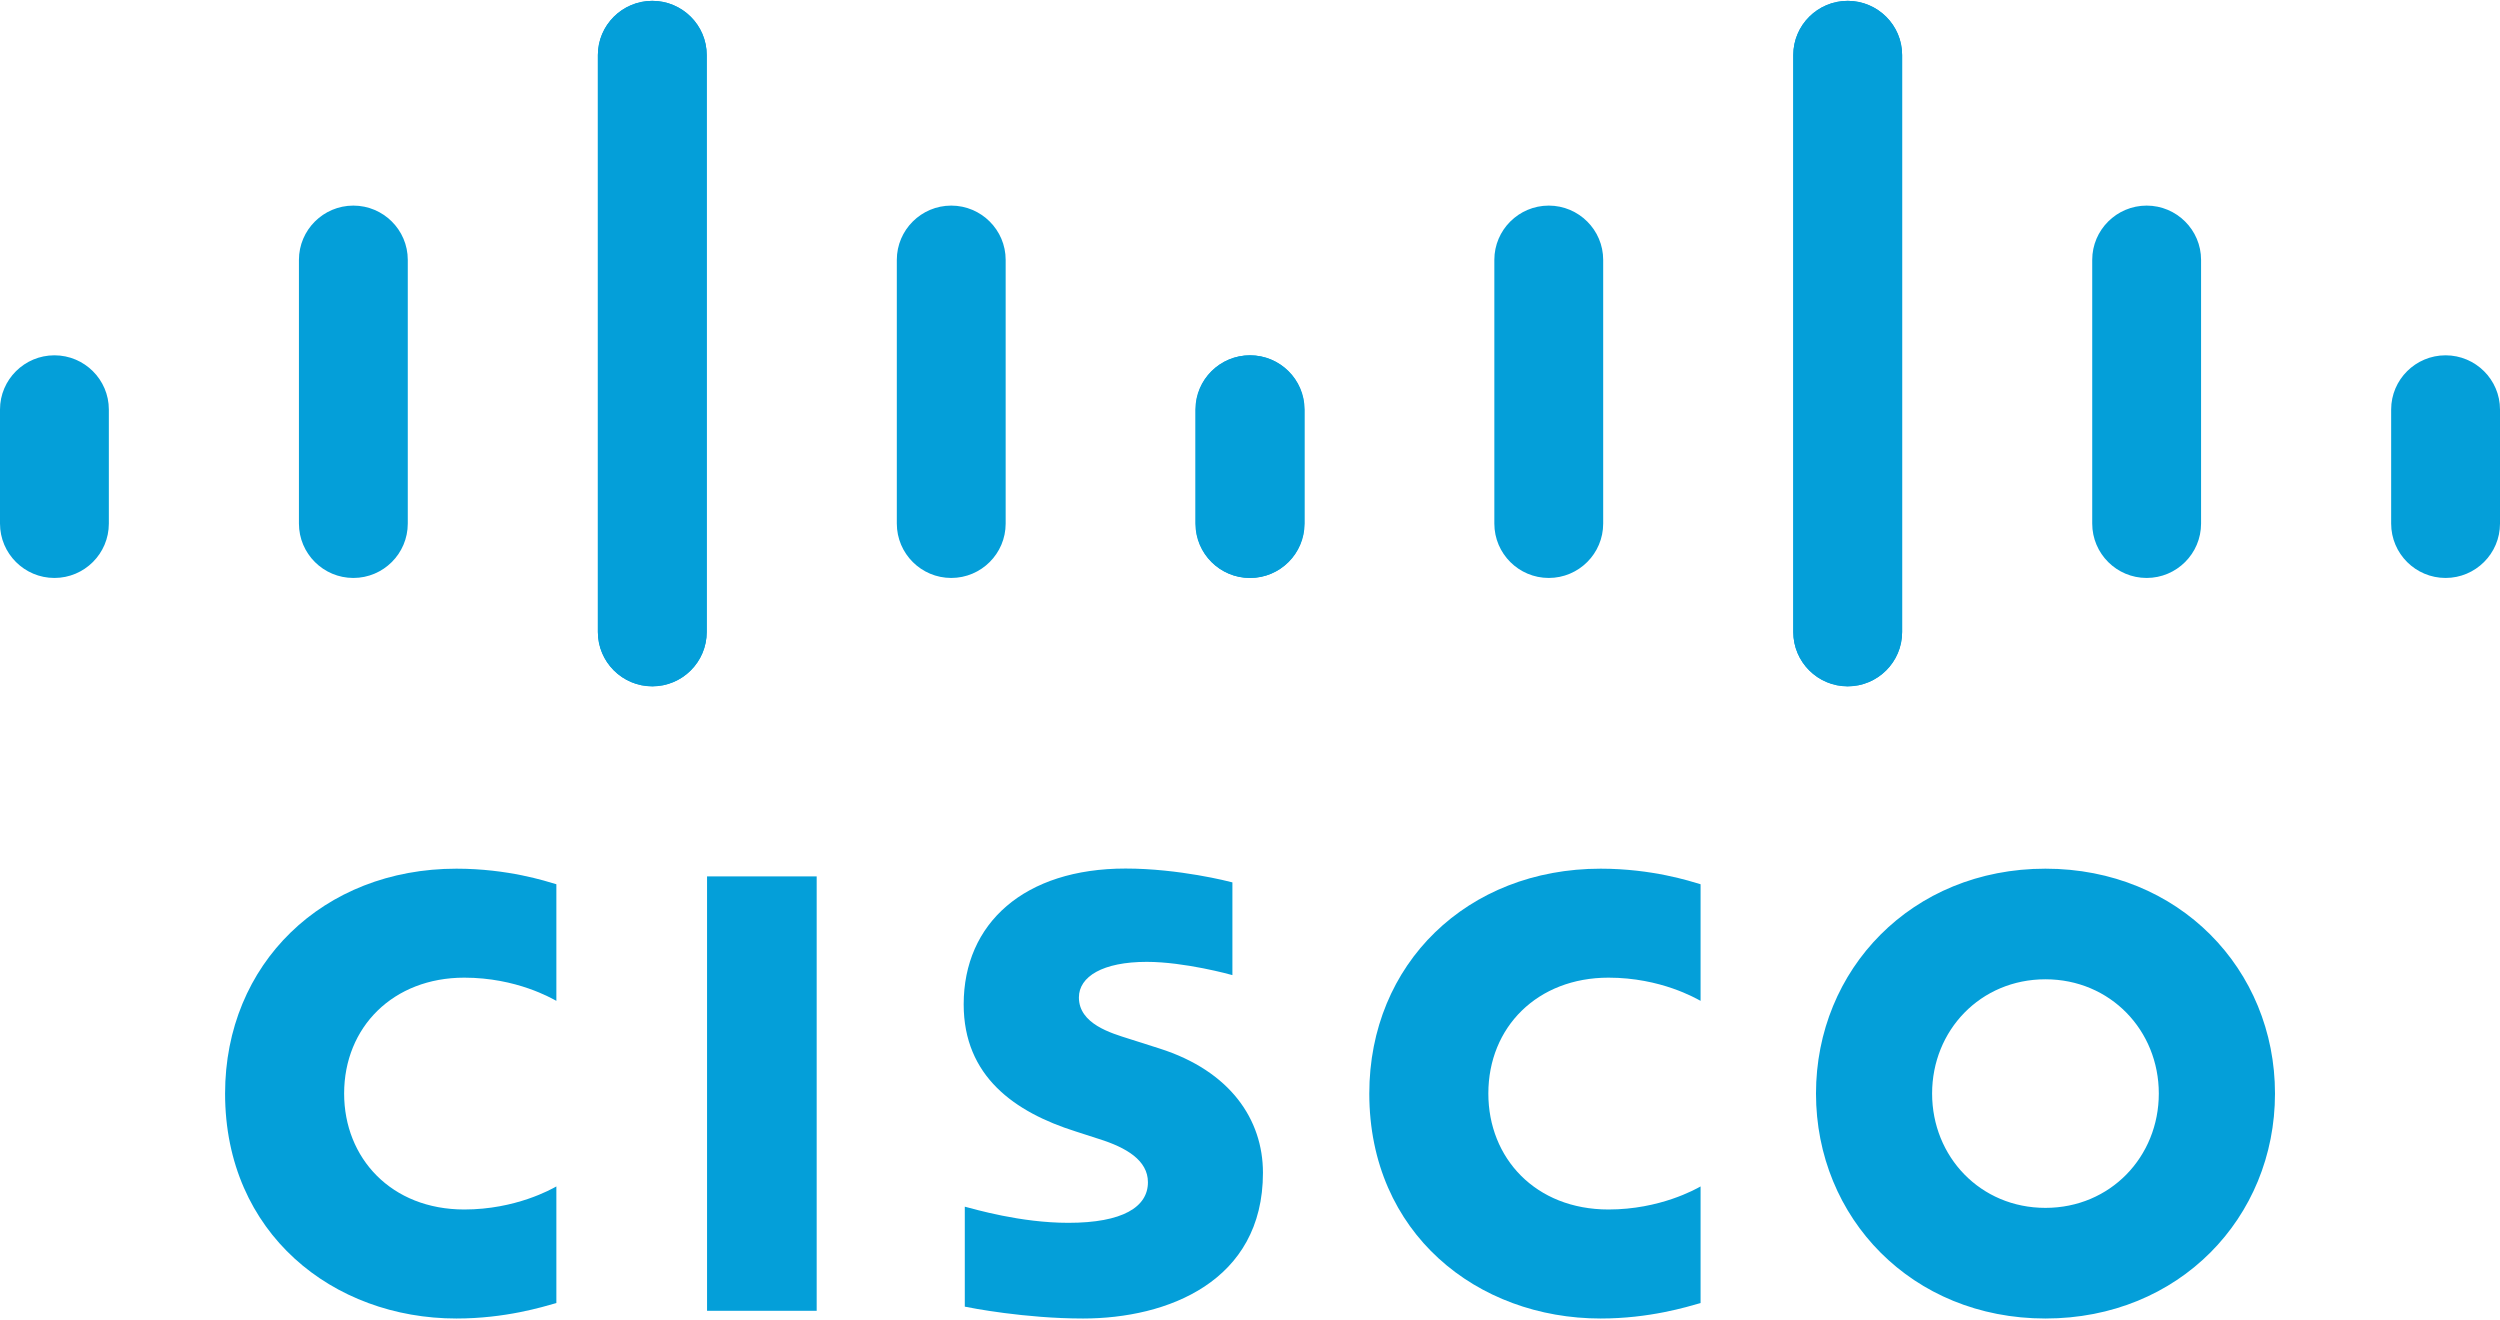
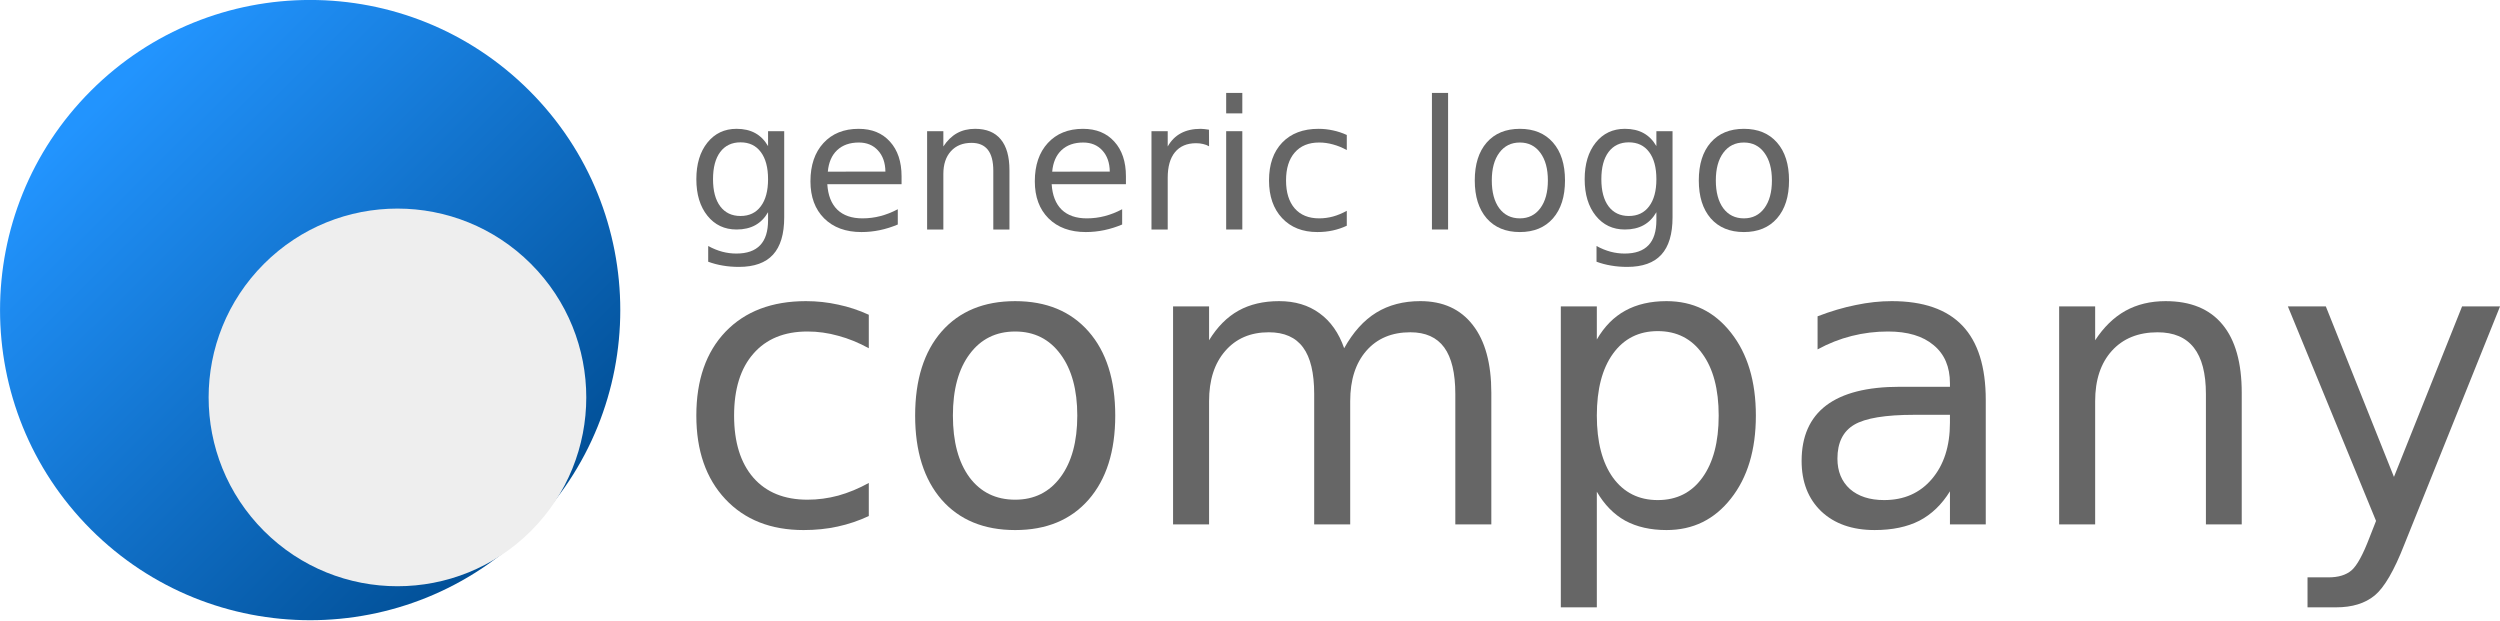
- <svg xmlns="http://www.w3.org/2000/svg" xmlns:xlink="http://www.w3.org/1999/xlink" version="1.1" width="216" height="114" fill="#049fd9" id="svg24">
-   <path d="m 106.48,76.238 c -0.282,-0.077 -4.621,-1.196 -9.232,-1.196 -8.73,0 -13.986,4.714 -13.986,11.734 0,6.214 4.397,9.313 9.674,10.98 0.585,0.193 1.447,0.463 2.021,0.653 2.349,0.739 4.224,1.837 4.224,3.739 0,2.127 -2.167,3.504 -6.878,3.504 -4.14,0 -8.109,-1.184 -8.945,-1.395 v 8.637 c 0.466,0.099 5.183,1.025 10.222,1.025 7.248,0 15.539,-3.167 15.539,-12.595 0,-4.573 -2.8,-8.783 -8.947,-10.737 L 97.559,89.755 C 96,89.263 93.217,88.466 93.217,86.181 c 0,-1.805 2.062,-3.076 5.859,-3.076 3.276,0 7.263,1.101 7.404,1.145 z m 80.041,18.243 c 0,5.461 -4.183,9.879 -9.796,9.879 -5.619,0 -9.791,-4.418 -9.791,-9.879 0,-5.45 4.172,-9.87 9.791,-9.87 5.613,0 9.796,4.42 9.796,9.87 m -9.796,-19.427 c -11.544,0 -19.823,8.707 -19.823,19.427 0,10.737 8.279,19.438 19.823,19.438 11.543,0 19.834,-8.701 19.834,-19.438 0,-10.72 -8.291,-19.427 -19.834,-19.427 M 70.561,113.251 H 61.089 V 75.719 h 9.472" id="path10" />
-   <path d="m 48.07,76.399 c -0.89,-0.264 -4.18,-1.345 -8.636,-1.345 -11.526,0 -19.987,8.218 -19.987,19.427 0,12.093 9.34,19.438 19.987,19.438 4.23,0 7.459,-1.002 8.636,-1.336 v -10.075 c -0.407,0.226 -3.503,1.992 -7.957,1.992 -6.31,0 -10.38,-4.441 -10.38,-10.019 0,-5.748 4.246,-10.011 10.38,-10.011 4.53,0 7.576,1.805 7.957,2.004" id="path12" />
-   <use xlink:href="#path12" transform="translate(98.86)" id="use14" />
-   <g id="g22">
-     <path d="m 61.061,4.759 c 0,-2.587 -2.113,-4.685 -4.703,-4.685 -2.589,0 -4.702,2.098 -4.702,4.685 v 49.84 c 0,2.602 2.113,4.699 4.702,4.699 2.59,0 4.703,-2.097 4.703,-4.699 z M 35.232,22.451 c 0,-2.586 -2.112,-4.687 -4.702,-4.687 -2.59,0 -4.702,2.101 -4.702,4.687 v 22.785 c 0,2.601 2.112,4.699 4.702,4.699 2.59,0 4.702,-2.098 4.702,-4.699 z M 9.404,35.383 C 9.404,32.796 7.292,30.699 4.702,30.699 2.115,30.699 0,32.796 0,35.383 v 9.853 c 0,2.601 2.115,4.699 4.702,4.699 2.59,0 4.702,-2.098 4.702,-4.699" id="path16" />
-     <use xlink:href="#path16" transform="matrix(-1,0,0,1,112.717,0)" id="use18" />
+ <svg xmlns="http://www.w3.org/2000/svg" id="svg4692" viewBox="0 0 1425.8 353.74" version="1.1">
+   <defs id="defs4694">
+     <linearGradient id="linearGradient5311" y2="488.43" gradientUnits="userSpaceOnUse" x2="-469.87" y1="-68.973" x1="-467.57">
+       <stop id="stop5227" style="stop-color:#2294fe" offset="0" />
+       <stop id="stop5229" style="stop-color:#014f96" offset="1" />
+     </linearGradient>
+   </defs>
+   <g id="layer1" transform="translate(364.43 8.4823)">
+     <g id="g5286">
+       <g id="text4703" style="fill:#666666" transform="translate(-14.426 -21.336)">
+         <path id="path5264" d="m145.49 192.37v19.095c-5.773-3.182-11.583-5.551-17.43-7.105-5.773-1.628-11.62-2.442-17.541-2.442-13.248 0-23.536 4.219-30.863 12.656-7.327 8.363-10.991 20.131-10.991 35.304-0 15.172 3.663 26.977 10.991 35.415 7.327 8.363 17.615 12.545 30.863 12.545 5.921 0 11.768-0.777 17.541-2.331 5.847-1.628 11.657-4.034 17.43-7.216v18.873c-5.699 2.664-11.62 4.663-17.763 5.995-6.069 1.332-12.545 1.998-19.428 1.998-18.725 0-33.601-5.884-44.629-17.652s-16.542-27.643-16.542-47.627c-0-20.279 5.551-36.229 16.653-47.849 11.176-11.62 26.459-17.43 45.85-17.43 6.291 0 12.434 0.666 18.429 1.998 5.995 1.258 11.805 3.183 17.43 5.773" />
+         <path id="path5266" d="m228.98 201.92c-10.954 0-19.613 4.293-25.978 12.878-6.365 8.511-9.548 20.205-9.547 35.082-0 14.876 3.146 26.607 9.437 35.193 6.365 8.511 15.061 12.767 26.089 12.767 10.88 0 19.502-4.293 25.867-12.878 6.365-8.585 9.547-20.279 9.547-35.082-0-14.728-3.183-26.385-9.547-34.971-6.365-8.659-14.987-12.989-25.867-12.989m0-17.319c17.763 0 31.714 5.773 41.854 17.319s15.209 27.532 15.209 47.96c-0 20.353-5.07 36.34-15.209 47.96-10.14 11.546-24.091 17.319-41.854 17.319-17.837 0-31.825-5.773-41.965-17.319-10.066-11.62-15.098-27.606-15.098-47.96-0-20.427 5.033-36.414 15.098-47.96 10.14-11.546 24.128-17.319 41.965-17.319" />
+         <path id="path5268" d="m416.6 211.46c5.107-9.177 11.213-15.949 18.318-20.316 7.105-4.367 15.468-6.55 25.09-6.55 12.952 0 22.943 4.552 29.975 13.655 7.031 9.03 10.546 21.908 10.547 38.634v75.048h-20.538v-74.382c-0-11.916-2.11-20.76-6.328-26.533-4.219-5.773-10.658-8.659-19.317-8.659-10.584 0-18.947 3.516-25.09 10.547-6.143 7.031-9.215 16.616-9.214 28.754v70.274h-20.538v-74.382c-0-11.99-2.109-20.834-6.328-26.533-4.219-5.773-10.732-8.659-19.539-8.659-10.436 0-18.725 3.553-24.868 10.658-6.143 7.031-9.214 16.579-9.214 28.643v70.274h-20.538v-124.34h20.538v19.317c4.663-7.623 10.251-13.248 16.764-16.875 6.513-3.627 14.247-5.44 23.203-5.44 9.029 0 16.69 2.295 22.981 6.883 6.365 4.589 11.065 11.25 14.099 19.983" />
+         <path id="path5270" d="m560.7 293.28v65.945h-20.538v-171.63h20.538v18.873c4.293-7.401 9.695-12.878 16.209-16.431 6.587-3.627 14.432-5.44 23.536-5.44 15.098 0 27.347 5.995 36.747 17.985 9.473 11.99 14.21 27.755 14.21 47.294-0 19.539-4.737 35.304-14.21 47.294-9.4 11.99-21.649 17.985-36.747 17.985-9.104 0-16.949-1.776-23.536-5.329-6.513-3.627-11.916-9.14-16.209-16.542m69.497-43.408c-0-15.024-3.109-26.792-9.325-35.304-6.143-8.585-14.617-12.878-25.423-12.878-10.806 0-19.317 4.293-25.534 12.878-6.143 8.511-9.214 20.279-9.214 35.304-0 15.024 3.071 26.829 9.214 35.415 6.217 8.511 14.728 12.767 25.534 12.767 10.806 0 19.28-4.256 25.423-12.767 6.217-8.585 9.325-20.39 9.325-35.415" />
+         <path id="path5272" d="m741.77 249.43c-16.505 0-27.94 1.887-34.304 5.662-6.365 3.775-9.548 10.214-9.547 19.317-0 7.253 2.368 13.026 7.105 17.319 4.811 4.219 11.324 6.328 19.539 6.328 11.324 0 20.39-3.997 27.199-11.99 6.883-8.067 10.325-18.762 10.325-32.084v-4.552h-20.316m40.744-8.437v70.94h-20.427v-18.873c-4.663 7.549-10.473 13.137-17.43 16.764-6.957 3.553-15.469 5.329-25.534 5.329-12.73 0-22.87-3.553-30.419-10.658-7.475-7.179-11.213-16.764-11.213-28.754-0-13.988 4.663-24.535 13.988-31.64 9.399-7.105 23.388-10.658 41.965-10.658h28.643v-1.998c-0-9.399-3.109-16.653-9.325-21.759-6.143-5.181-14.802-7.771-25.978-7.771-7.105 0-14.025 0.851-20.76 2.553-6.735 1.702-13.211 4.256-19.428 7.66v-18.873c7.475-2.886 14.728-5.033 21.759-6.439 7.031-1.48 13.877-2.22 20.538-2.22 17.985 0 31.418 4.663 40.299 13.988 8.881 9.326 13.322 23.462 13.322 42.409" />
+         <path id="path5274" d="m928.5 236.89v75.048h-20.427v-74.382c-0-11.768-2.295-20.575-6.883-26.422-4.589-5.847-11.472-8.77-20.649-8.77-11.028 0-19.724 3.516-26.089 10.547-6.365 7.031-9.548 16.616-9.547 28.754v70.274h-20.538v-124.34h20.538v19.317c4.885-7.475 10.621-13.063 17.208-16.764 6.661-3.7 14.321-5.551 22.981-5.551 14.284 0 25.09 4.441 32.417 13.322 7.327 8.807 10.991 21.797 10.991 38.967" />
+         <path id="path5276" d="m1021.2 323.48c-5.773 14.802-11.398 24.461-16.875 28.976-5.477 4.515-12.804 6.772-21.981 6.772h-16.32v-17.097h11.99c5.625-0 9.992-1.332 13.1-3.997s6.55-8.955 10.325-18.873l3.664-9.325-50.291-122.34h21.648l38.856 97.252 38.856-97.252h21.648l-54.621 135.89" />
+       </g>
+       <g id="text4707" style="fill:#666666" transform="translate(-416.34 -21.336)">
+         <path id="path5241" d="m489.95 115.06c-0-6.675-1.385-11.848-4.155-15.519-2.737-3.671-6.591-5.507-11.564-5.507-4.939 0-8.794 1.836-11.564 5.507-2.737 3.671-4.105 8.844-4.105 15.519-0 6.642 1.368 11.798 4.105 15.469 2.77 3.671 6.625 5.507 11.564 5.507 4.973 0 8.828-1.836 11.564-5.507 2.77-3.671 4.155-8.828 4.155-15.469m9.211 21.727c-0 9.545-2.119 16.637-6.358 21.276-4.239 4.672-10.73 7.009-19.474 7.009-3.237-0-6.291-0.25-9.161-0.751-2.87-0.467-5.657-1.202-8.36-2.203v-8.961c2.703 1.468 5.373 2.553 8.01 3.254 2.637 0.701 5.323 1.051 8.06 1.051 6.041-0 10.563-1.585 13.567-4.756 3.004-3.137 4.505-7.893 4.506-14.268v-4.556c-1.902 3.304-4.339 5.774-7.309 7.409-2.97 1.635-6.525 2.453-10.663 2.453-6.875 0-12.415-2.62-16.621-7.86-4.205-5.24-6.308-12.182-6.308-20.826-0-8.677 2.103-15.636 6.308-20.876 4.205-5.24 9.745-7.86 16.621-7.86 4.138 0 7.693 0.818 10.663 2.453 2.97 1.635 5.407 4.105 7.309 7.409v-8.511h9.211v49.111" />
+         <path id="path5243" d="m566.09 113.41v4.506h-42.352c0.4 6.341 2.303 11.18 5.707 14.518 3.438 3.304 8.21 4.956 14.318 4.956 3.538 0 6.959-0.434 10.263-1.302 3.337-0.868 6.641-2.169 9.912-3.905v8.711c-3.304 1.402-6.692 2.47-10.163 3.204-3.471 0.734-6.992 1.101-10.563 1.101-8.944 0-16.037-2.603-21.276-7.81-5.206-5.206-7.81-12.248-7.81-21.126-0-9.178 2.47-16.454 7.409-21.827 4.973-5.407 11.664-8.11 20.075-8.11 7.543 0 13.5 2.436 17.872 7.309 4.405 4.839 6.608 11.431 6.608 19.774m-9.211-2.703c-0.067-5.04-1.485-9.061-4.255-12.065-2.737-3.004-6.375-4.505-10.914-4.506-5.14 0-9.261 1.452-12.365 4.355-3.071 2.904-4.839 6.992-5.307 12.265l32.841-0.05" />
+         <path id="path5245" d="m627.62 109.9v33.842h-9.211v-33.541c-0-5.306-1.035-9.278-3.104-11.915-2.069-2.636-5.173-3.955-9.312-3.955-4.973 0-8.894 1.585-11.765 4.756-2.87 3.171-4.305 7.493-4.305 12.966v31.689h-9.261v-56.069h9.261v8.711c2.203-3.371 4.789-5.891 7.76-7.559 3.004-1.669 6.458-2.503 10.363-2.503 6.441 0 11.314 2.002 14.618 6.007 3.304 3.972 4.956 9.829 4.956 17.572" />
+         <path id="path5247" d="m694.05 113.41v4.506h-42.352c0.4 6.341 2.303 11.18 5.707 14.518 3.438 3.304 8.21 4.956 14.318 4.956 3.538 0 6.959-0.434 10.263-1.302 3.337-0.868 6.641-2.169 9.912-3.905v8.711c-3.304 1.402-6.692 2.47-10.163 3.204-3.471 0.734-6.992 1.101-10.563 1.101-8.944 0-16.037-2.603-21.276-7.81-5.206-5.206-7.81-12.248-7.81-21.126 0-9.178 2.47-16.454 7.409-21.827 4.973-5.407 11.664-8.11 20.075-8.11 7.543 0 13.5 2.436 17.872 7.309 4.405 4.839 6.608 11.431 6.608 19.774m-9.211-2.703c-0.067-5.04-1.485-9.061-4.255-12.065-2.737-3.004-6.375-4.505-10.913-4.506-5.14 0-9.261 1.452-12.365 4.355-3.071 2.904-4.839 6.992-5.307 12.265l32.841-0.05" />
+         <path id="path5249" d="m741.46 96.286c-1.035-0.601-2.169-1.035-3.404-1.302-1.202-0.3-2.537-0.451-4.005-0.451-5.207 0-9.211 1.702-12.015 5.106-2.77 3.371-4.155 8.227-4.155 14.568v29.537h-9.261v-56.069h9.261v8.711c1.936-3.404 4.455-5.924 7.559-7.559 3.104-1.669 6.875-2.503 11.314-2.503 0.634 0 1.335 0.05 2.103 0.15 0.768 0.067 1.619 0.184 2.553 0.35l0.05 9.462" />
+         <path id="path5251" d="m751.22 87.676h9.211v56.069h-9.211v-56.069m0-21.827h9.211v11.664h-9.211v-11.664" />
+         <path id="path5253" d="m820.01 89.828v8.611c-2.603-1.435-5.223-2.503-7.86-3.204-2.603-0.734-5.24-1.101-7.91-1.101-5.974 0-10.613 1.902-13.917 5.707-3.304 3.771-4.956 9.078-4.956 15.92-0 6.842 1.652 12.165 4.956 15.97 3.304 3.771 7.943 5.657 13.917 5.657 2.67 0 5.306-0.35 7.91-1.051 2.637-0.734 5.256-1.819 7.86-3.254v8.511c-2.57 1.202-5.24 2.103-8.01 2.703-2.737 0.601-5.657 0.901-8.761 0.901-8.444 0-15.152-2.653-20.125-7.96-4.973-5.307-7.459-12.465-7.459-21.477-0-9.145 2.503-16.337 7.509-21.577 5.04-5.24 11.931-7.86 20.676-7.86 2.837 0 5.607 0.3 8.31 0.901 2.703 0.567 5.323 1.435 7.86 2.603" />
+         <path id="path5255" d="m868.57 65.849h9.211v77.896h-9.211v-77.896" />
+         <path id="path5257" d="m918.73 94.134c-4.939 0-8.844 1.936-11.714 5.807-2.87 3.838-4.305 9.111-4.305 15.82-0 6.708 1.418 11.998 4.255 15.87 2.87 3.838 6.792 5.757 11.765 5.757 4.906 0 8.794-1.936 11.664-5.807 2.87-3.871 4.305-9.145 4.305-15.82-0-6.641-1.435-11.898-4.305-15.769-2.87-3.905-6.758-5.857-11.664-5.857m0-7.81c8.01 0 14.301 2.603 18.873 7.81 4.572 5.207 6.858 12.415 6.859 21.627-0 9.178-2.286 16.387-6.859 21.627-4.572 5.206-10.863 7.81-18.873 7.81-8.043 0-14.351-2.603-18.923-7.81-4.539-5.24-6.808-12.449-6.808-21.627 0-9.211 2.269-16.42 6.808-21.627 4.572-5.206 10.88-7.81 18.923-7.81" />
+         <path id="path5259" d="m996.58 115.06c-0-6.675-1.385-11.848-4.155-15.519-2.737-3.671-6.591-5.507-11.564-5.507-4.939 0-8.794 1.836-11.564 5.507-2.737 3.671-4.105 8.844-4.105 15.519-0 6.642 1.368 11.798 4.105 15.469 2.77 3.671 6.625 5.507 11.564 5.507 4.973 0 8.828-1.836 11.564-5.507 2.77-3.671 4.155-8.828 4.155-15.469m9.211 21.727c-0 9.545-2.119 16.637-6.358 21.276-4.239 4.672-10.73 7.009-19.474 7.009-3.237-0-6.291-0.25-9.161-0.751-2.87-0.467-5.657-1.202-8.36-2.203v-8.961c2.703 1.468 5.373 2.553 8.01 3.254 2.637 0.701 5.323 1.051 8.06 1.051 6.041-0 10.563-1.585 13.567-4.756 3.004-3.137 4.505-7.893 4.506-14.268v-4.556c-1.902 3.304-4.339 5.774-7.309 7.409-2.97 1.635-6.525 2.453-10.663 2.453-6.875 0-12.415-2.62-16.621-7.86-4.205-5.24-6.308-12.182-6.308-20.826 0-8.677 2.103-15.636 6.308-20.876 4.205-5.24 9.745-7.86 16.621-7.86 4.138 0 7.693 0.818 10.663 2.453 2.97 1.635 5.407 4.105 7.309 7.409v-8.511h9.211v49.111" />
+         <path id="path5261" d="m1046.5 94.134c-4.939 0-8.844 1.936-11.714 5.807-2.87 3.838-4.305 9.111-4.305 15.82 0 6.708 1.418 11.998 4.255 15.87 2.87 3.838 6.792 5.757 11.765 5.757 4.906 0 8.794-1.936 11.664-5.807 2.87-3.871 4.305-9.145 4.305-15.82 0-6.641-1.435-11.898-4.305-15.769-2.87-3.905-6.758-5.857-11.664-5.857m0-7.81c8.01 0 14.301 2.603 18.873 7.81 4.572 5.207 6.858 12.415 6.859 21.627-0 9.178-2.286 16.387-6.859 21.627-4.572 5.206-10.864 7.81-18.873 7.81-8.043 0-14.351-2.603-18.924-7.81-4.539-5.24-6.808-12.449-6.808-21.627 0-9.211 2.269-16.42 6.808-21.627 4.572-5.206 10.88-7.81 18.924-7.81" />
+       </g>
+       <g id="g5278" transform="matrix(.43789 -.43789 .43789 .43789 -547.02 450.07)">
+         <path id="path4711" style="fill:url(#linearGradient5311)" d="m-184.26 202.82c0 157.74-127.87 285.61-285.61 285.61s-285.61-127.87-285.61-285.61 127.87-285.61 285.61-285.61 285.61 127.87 285.61 285.61z" transform="translate(1202 -114.01)" />
+         <path id="path4713" style="fill:#eeeeee" d="m-184.26 202.82c0 157.74-127.87 285.61-285.61 285.61s-285.61-127.87-285.61-285.61 127.87-285.61 285.61-285.61 285.61 127.87 285.61 285.61z" transform="matrix(.60887 0 0 .60887 1018.2 79.03)" />
+       </g>
+     </g>
  </g>
-   <use xlink:href="#g22" transform="matrix(-1,0,0,1,216,0)" id="use20" />
</svg>
